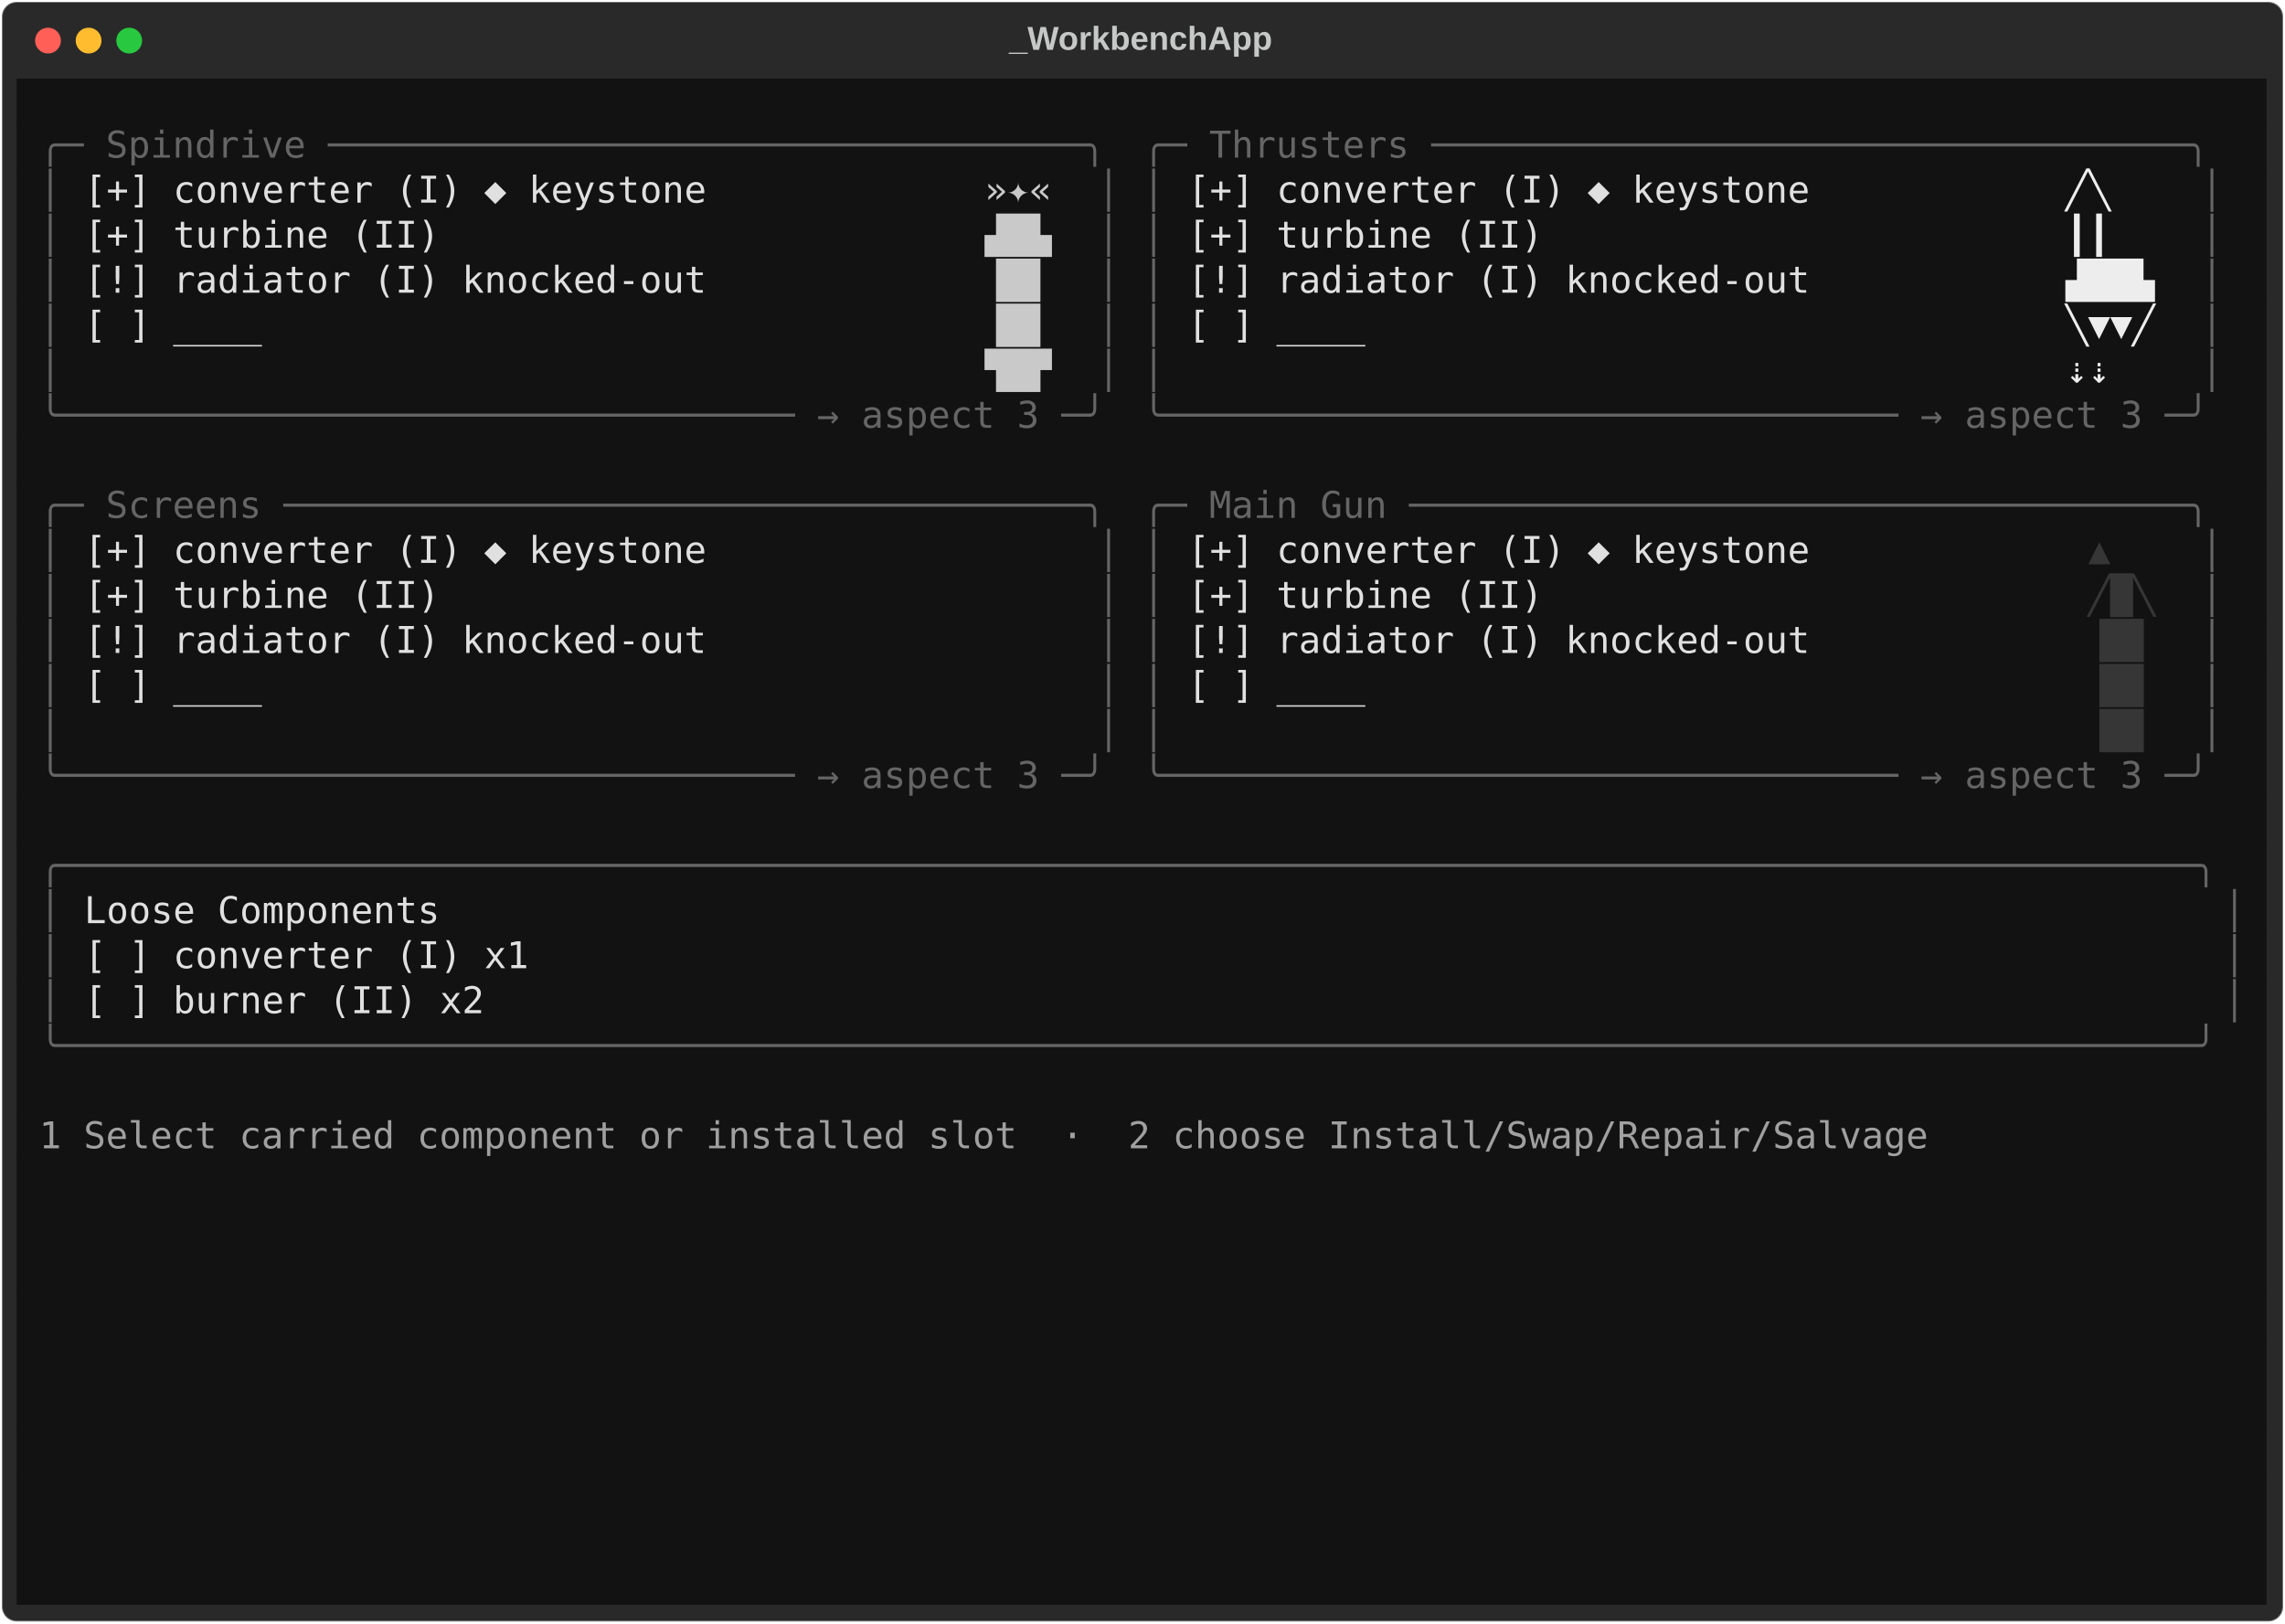
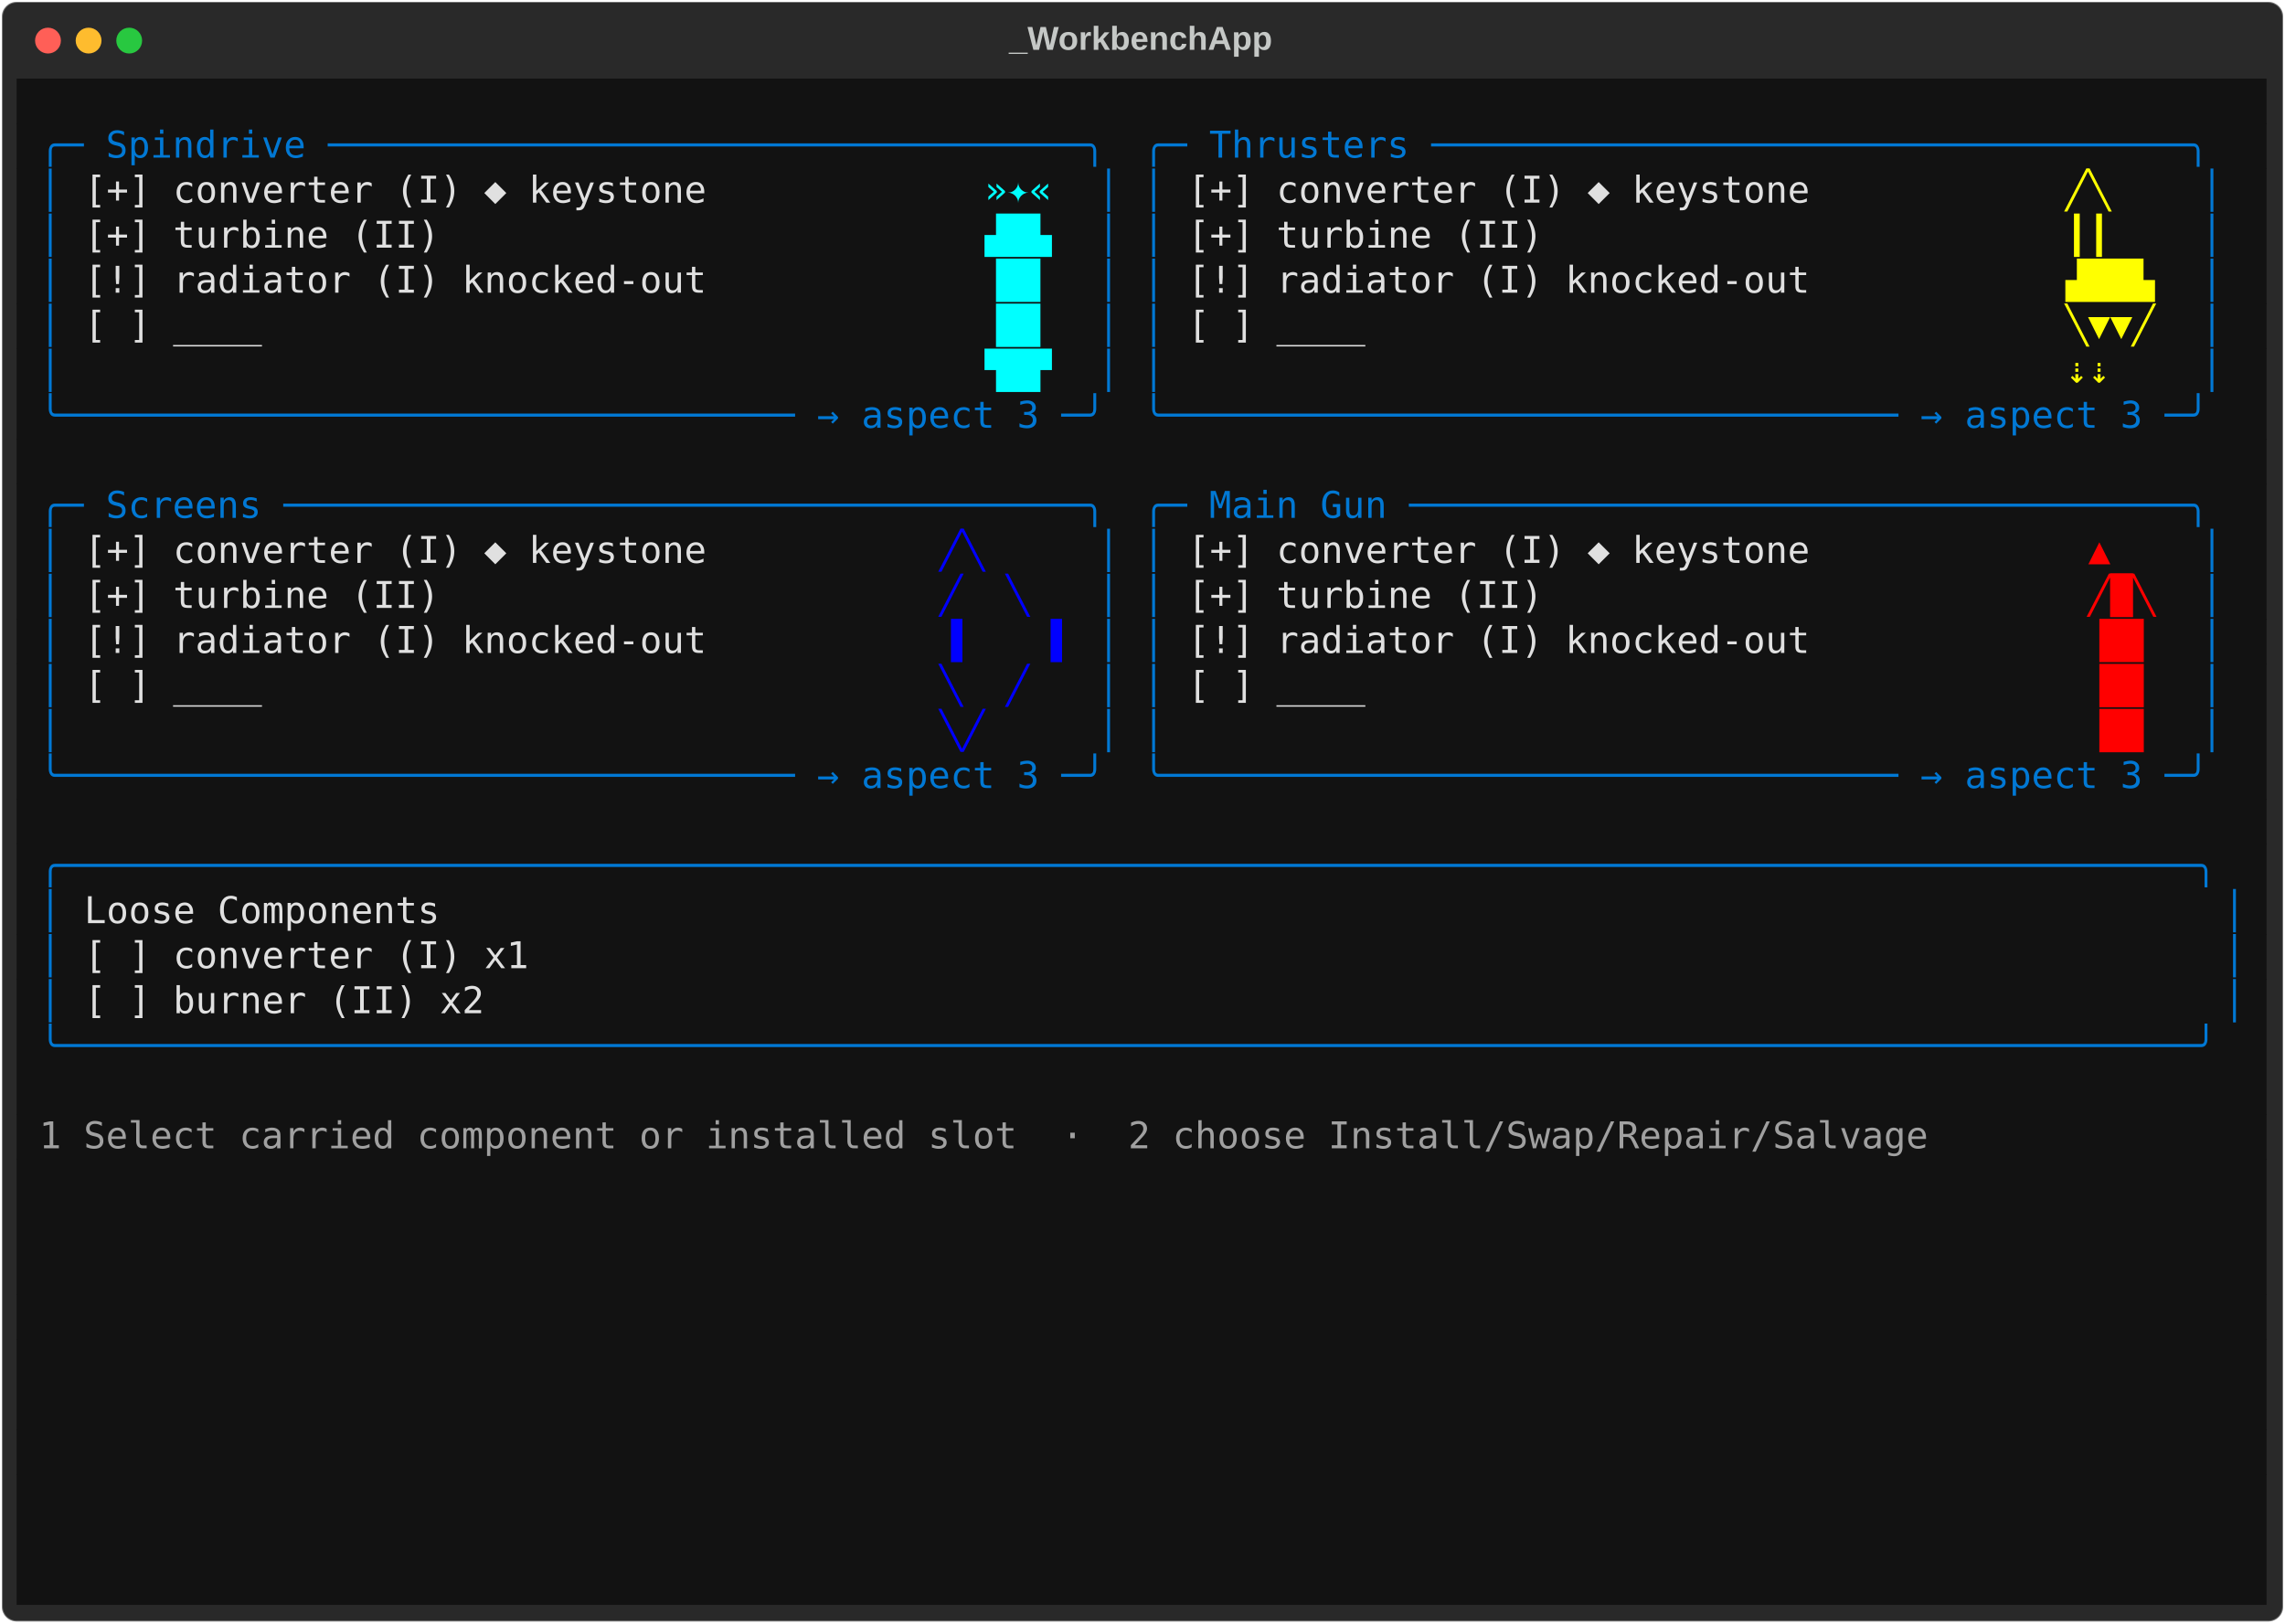
<svg xmlns="http://www.w3.org/2000/svg" class="rich-terminal" viewBox="0 0 1238 879.6">
  <style>

    @font-face {
        font-family: "Fira Code";
        src: local("FiraCode-Regular"),
                url("https://cdnjs.cloudflare.com/ajax/libs/firacode/6.2.0/woff2/FiraCode-Regular.woff2") format("woff2"),
                url("https://cdnjs.cloudflare.com/ajax/libs/firacode/6.2.0/woff/FiraCode-Regular.woff") format("woff");
        font-style: normal;
        font-weight: 400;
    }
    @font-face {
        font-family: "Fira Code";
        src: local("FiraCode-Bold"),
                url("https://cdnjs.cloudflare.com/ajax/libs/firacode/6.2.0/woff2/FiraCode-Bold.woff2") format("woff2"),
                url("https://cdnjs.cloudflare.com/ajax/libs/firacode/6.2.0/woff/FiraCode-Bold.woff") format("woff");
        font-style: bold;
        font-weight: 700;
    }

    .terminal-matrix {
        font-family: Fira Code, monospace;
        font-size: 20px;
        line-height: 24.4px;
        font-variant-east-asian: full-width;
    }

    .terminal-title {
        font-size: 18px;
        font-weight: bold;
        font-family: arial;
    }

    .terminal-r1 { fill: #c5c8c6 }
- .terminal-r2 { fill: #656565 }
+ .terminal-r2 { fill: #0178d4 }
.terminal-r3 { fill: #e0e0e0 }
- .terminal-r4 { fill: #c9c9c9 }
- .terminal-r5 { fill: #ededed }
- .terminal-r6 { fill: #121212 }
- .terminal-r7 { fill: #363636 }
+ .terminal-r4 { fill: #00ffff }
+ .terminal-r5 { fill: #ffff00 }
+ .terminal-r6 { fill: #0000ff }
+ .terminal-r7 { fill: #ff0000 }
.terminal-r8 { fill: #a0a0a0 }
    </style>
  <defs>
    <clipPath id="terminal-clip-terminal">
      <rect x="0" y="0" width="1219.0" height="828.6" />
    </clipPath>
    <clipPath id="terminal-line-0">
      <rect x="0" y="1.5" width="1220" height="24.65" />
    </clipPath>
    <clipPath id="terminal-line-1">
      <rect x="0" y="25.9" width="1220" height="24.65" />
    </clipPath>
    <clipPath id="terminal-line-2">
      <rect x="0" y="50.3" width="1220" height="24.65" />
    </clipPath>
    <clipPath id="terminal-line-3">
      <rect x="0" y="74.7" width="1220" height="24.65" />
    </clipPath>
    <clipPath id="terminal-line-4">
      <rect x="0" y="99.1" width="1220" height="24.65" />
    </clipPath>
    <clipPath id="terminal-line-5">
      <rect x="0" y="123.5" width="1220" height="24.65" />
    </clipPath>
    <clipPath id="terminal-line-6">
      <rect x="0" y="147.9" width="1220" height="24.65" />
    </clipPath>
    <clipPath id="terminal-line-7">
      <rect x="0" y="172.3" width="1220" height="24.65" />
    </clipPath>
    <clipPath id="terminal-line-8">
      <rect x="0" y="196.7" width="1220" height="24.65" />
    </clipPath>
    <clipPath id="terminal-line-9">
      <rect x="0" y="221.1" width="1220" height="24.65" />
    </clipPath>
    <clipPath id="terminal-line-10">
      <rect x="0" y="245.5" width="1220" height="24.65" />
    </clipPath>
    <clipPath id="terminal-line-11">
      <rect x="0" y="269.9" width="1220" height="24.65" />
    </clipPath>
    <clipPath id="terminal-line-12">
      <rect x="0" y="294.3" width="1220" height="24.65" />
    </clipPath>
    <clipPath id="terminal-line-13">
      <rect x="0" y="318.7" width="1220" height="24.65" />
    </clipPath>
    <clipPath id="terminal-line-14">
      <rect x="0" y="343.1" width="1220" height="24.65" />
    </clipPath>
    <clipPath id="terminal-line-15">
      <rect x="0" y="367.5" width="1220" height="24.65" />
    </clipPath>
    <clipPath id="terminal-line-16">
      <rect x="0" y="391.9" width="1220" height="24.65" />
    </clipPath>
    <clipPath id="terminal-line-17">
      <rect x="0" y="416.3" width="1220" height="24.65" />
    </clipPath>
    <clipPath id="terminal-line-18">
      <rect x="0" y="440.7" width="1220" height="24.65" />
    </clipPath>
    <clipPath id="terminal-line-19">
      <rect x="0" y="465.1" width="1220" height="24.65" />
    </clipPath>
    <clipPath id="terminal-line-20">
      <rect x="0" y="489.5" width="1220" height="24.65" />
    </clipPath>
    <clipPath id="terminal-line-21">
      <rect x="0" y="513.9" width="1220" height="24.65" />
    </clipPath>
    <clipPath id="terminal-line-22">
      <rect x="0" y="538.3" width="1220" height="24.65" />
    </clipPath>
    <clipPath id="terminal-line-23">
      <rect x="0" y="562.7" width="1220" height="24.65" />
    </clipPath>
    <clipPath id="terminal-line-24">
      <rect x="0" y="587.1" width="1220" height="24.65" />
    </clipPath>
    <clipPath id="terminal-line-25">
      <rect x="0" y="611.5" width="1220" height="24.65" />
    </clipPath>
    <clipPath id="terminal-line-26">
      <rect x="0" y="635.9" width="1220" height="24.65" />
    </clipPath>
    <clipPath id="terminal-line-27">
      <rect x="0" y="660.3" width="1220" height="24.65" />
    </clipPath>
    <clipPath id="terminal-line-28">
      <rect x="0" y="684.7" width="1220" height="24.65" />
    </clipPath>
    <clipPath id="terminal-line-29">
      <rect x="0" y="709.1" width="1220" height="24.65" />
    </clipPath>
    <clipPath id="terminal-line-30">
      <rect x="0" y="733.5" width="1220" height="24.65" />
    </clipPath>
    <clipPath id="terminal-line-31">
      <rect x="0" y="757.9" width="1220" height="24.65" />
    </clipPath>
    <clipPath id="terminal-line-32">
      <rect x="0" y="782.3" width="1220" height="24.65" />
    </clipPath>
  </defs>
  <rect fill="#292929" stroke="rgba(255,255,255,0.35)" stroke-width="1" x="1" y="1" width="1236" height="877.6" rx="8" />
  <text class="terminal-title" fill="#c5c8c6" text-anchor="middle" x="618" y="27">_WorkbenchApp</text>
  <g transform="translate(26,22)">
    <circle cx="0" cy="0" r="7" fill="#ff5f57" />
    <circle cx="22" cy="0" r="7" fill="#febc2e" />
    <circle cx="44" cy="0" r="7" fill="#28c840" />
  </g>
  <g transform="translate(9, 41)" clip-path="url(#terminal-clip-terminal)">
    <rect fill="#121212" x="0" y="1.5" width="1220" height="24.65" shape-rendering="crispEdges" />
    <rect fill="#121212" x="0" y="25.9" width="12.2" height="24.65" shape-rendering="crispEdges" />
    <rect fill="#121212" x="12.2" y="25.9" width="585.6" height="24.65" shape-rendering="crispEdges" />
    <rect fill="#121212" x="597.8" y="25.9" width="12.2" height="24.65" shape-rendering="crispEdges" />
    <rect fill="#121212" x="610" y="25.9" width="585.6" height="24.65" shape-rendering="crispEdges" />
    <rect fill="#121212" x="1195.6" y="25.9" width="24.4" height="24.65" shape-rendering="crispEdges" />
    <rect fill="#121212" x="0" y="50.3" width="12.2" height="24.65" shape-rendering="crispEdges" />
    <rect fill="#121212" x="12.2" y="50.3" width="12.2" height="24.65" shape-rendering="crispEdges" />
    <rect fill="#121212" x="24.4" y="50.3" width="12.2" height="24.65" shape-rendering="crispEdges" />
    <rect fill="#121212" x="36.6" y="50.3" width="341.6" height="24.65" shape-rendering="crispEdges" />
    <rect fill="#121212" x="378.2" y="50.3" width="146.4" height="24.65" shape-rendering="crispEdges" />
    <rect fill="#121212" x="524.6" y="50.3" width="48.8" height="24.65" shape-rendering="crispEdges" />
    <rect fill="#121212" x="573.4" y="50.3" width="12.2" height="24.65" shape-rendering="crispEdges" />
    <rect fill="#121212" x="585.6" y="50.3" width="12.2" height="24.65" shape-rendering="crispEdges" />
    <rect fill="#121212" x="597.8" y="50.3" width="12.2" height="24.65" shape-rendering="crispEdges" />
    <rect fill="#121212" x="610" y="50.3" width="12.2" height="24.65" shape-rendering="crispEdges" />
    <rect fill="#121212" x="622.2" y="50.3" width="12.2" height="24.65" shape-rendering="crispEdges" />
    <rect fill="#121212" x="634.4" y="50.3" width="341.6" height="24.65" shape-rendering="crispEdges" />
    <rect fill="#121212" x="976" y="50.3" width="134.2" height="24.65" shape-rendering="crispEdges" />
    <rect fill="#121212" x="1110.2" y="50.3" width="48.8" height="24.65" shape-rendering="crispEdges" />
    <rect fill="#121212" x="1159" y="50.3" width="24.4" height="24.65" shape-rendering="crispEdges" />
    <rect fill="#121212" x="1183.4" y="50.3" width="12.2" height="24.65" shape-rendering="crispEdges" />
    <rect fill="#121212" x="1195.6" y="50.3" width="24.4" height="24.65" shape-rendering="crispEdges" />
    <rect fill="#121212" x="0" y="74.7" width="12.2" height="24.65" shape-rendering="crispEdges" />
    <rect fill="#121212" x="12.2" y="74.7" width="12.2" height="24.65" shape-rendering="crispEdges" />
    <rect fill="#121212" x="24.4" y="74.7" width="12.2" height="24.65" shape-rendering="crispEdges" />
    <rect fill="#121212" x="36.6" y="74.7" width="195.2" height="24.65" shape-rendering="crispEdges" />
    <rect fill="#121212" x="231.8" y="74.7" width="292.8" height="24.65" shape-rendering="crispEdges" />
    <rect fill="#121212" x="524.6" y="74.7" width="48.8" height="24.65" shape-rendering="crispEdges" />
    <rect fill="#121212" x="573.4" y="74.7" width="12.2" height="24.65" shape-rendering="crispEdges" />
    <rect fill="#121212" x="585.6" y="74.7" width="12.2" height="24.65" shape-rendering="crispEdges" />
    <rect fill="#121212" x="597.8" y="74.7" width="12.2" height="24.65" shape-rendering="crispEdges" />
    <rect fill="#121212" x="610" y="74.7" width="12.2" height="24.65" shape-rendering="crispEdges" />
    <rect fill="#121212" x="622.2" y="74.7" width="12.2" height="24.65" shape-rendering="crispEdges" />
    <rect fill="#121212" x="634.4" y="74.7" width="195.2" height="24.65" shape-rendering="crispEdges" />
    <rect fill="#121212" x="829.6" y="74.7" width="280.6" height="24.65" shape-rendering="crispEdges" />
    <rect fill="#121212" x="1110.2" y="74.7" width="48.8" height="24.65" shape-rendering="crispEdges" />
    <rect fill="#121212" x="1159" y="74.7" width="24.4" height="24.65" shape-rendering="crispEdges" />
    <rect fill="#121212" x="1183.4" y="74.7" width="12.2" height="24.65" shape-rendering="crispEdges" />
    <rect fill="#121212" x="1195.6" y="74.7" width="24.4" height="24.65" shape-rendering="crispEdges" />
    <rect fill="#121212" x="0" y="99.1" width="12.2" height="24.65" shape-rendering="crispEdges" />
    <rect fill="#121212" x="12.2" y="99.1" width="12.2" height="24.65" shape-rendering="crispEdges" />
    <rect fill="#121212" x="24.4" y="99.1" width="12.2" height="24.65" shape-rendering="crispEdges" />
    <rect fill="#121212" x="36.6" y="99.1" width="341.6" height="24.65" shape-rendering="crispEdges" />
    <rect fill="#121212" x="378.2" y="99.1" width="146.4" height="24.65" shape-rendering="crispEdges" />
    <rect fill="#121212" x="524.6" y="99.1" width="48.8" height="24.65" shape-rendering="crispEdges" />
    <rect fill="#121212" x="573.4" y="99.1" width="12.2" height="24.65" shape-rendering="crispEdges" />
    <rect fill="#121212" x="585.6" y="99.1" width="12.2" height="24.65" shape-rendering="crispEdges" />
    <rect fill="#121212" x="597.8" y="99.1" width="12.2" height="24.65" shape-rendering="crispEdges" />
    <rect fill="#121212" x="610" y="99.1" width="12.2" height="24.65" shape-rendering="crispEdges" />
    <rect fill="#121212" x="622.2" y="99.1" width="12.2" height="24.65" shape-rendering="crispEdges" />
    <rect fill="#121212" x="634.4" y="99.1" width="341.6" height="24.65" shape-rendering="crispEdges" />
    <rect fill="#121212" x="976" y="99.1" width="134.2" height="24.65" shape-rendering="crispEdges" />
    <rect fill="#121212" x="1110.2" y="99.1" width="61" height="24.65" shape-rendering="crispEdges" />
    <rect fill="#121212" x="1171.2" y="99.1" width="12.2" height="24.65" shape-rendering="crispEdges" />
    <rect fill="#121212" x="1183.4" y="99.1" width="12.2" height="24.65" shape-rendering="crispEdges" />
    <rect fill="#121212" x="1195.6" y="99.1" width="24.4" height="24.65" shape-rendering="crispEdges" />
    <rect fill="#121212" x="0" y="123.5" width="12.2" height="24.65" shape-rendering="crispEdges" />
    <rect fill="#121212" x="12.2" y="123.5" width="12.2" height="24.65" shape-rendering="crispEdges" />
    <rect fill="#121212" x="24.4" y="123.5" width="12.2" height="24.65" shape-rendering="crispEdges" />
    <rect fill="#121212" x="36.6" y="123.5" width="97.6" height="24.65" shape-rendering="crispEdges" />
    <rect fill="#121212" x="134.2" y="123.5" width="390.4" height="24.65" shape-rendering="crispEdges" />
    <rect fill="#121212" x="524.6" y="123.5" width="48.8" height="24.65" shape-rendering="crispEdges" />
    <rect fill="#121212" x="573.4" y="123.5" width="12.2" height="24.65" shape-rendering="crispEdges" />
    <rect fill="#121212" x="585.6" y="123.5" width="12.2" height="24.65" shape-rendering="crispEdges" />
    <rect fill="#121212" x="597.8" y="123.5" width="12.2" height="24.65" shape-rendering="crispEdges" />
    <rect fill="#121212" x="610" y="123.5" width="12.2" height="24.65" shape-rendering="crispEdges" />
    <rect fill="#121212" x="622.2" y="123.5" width="12.2" height="24.65" shape-rendering="crispEdges" />
    <rect fill="#121212" x="634.4" y="123.5" width="97.6" height="24.65" shape-rendering="crispEdges" />
    <rect fill="#121212" x="732" y="123.5" width="378.2" height="24.65" shape-rendering="crispEdges" />
    <rect fill="#121212" x="1110.2" y="123.5" width="61" height="24.65" shape-rendering="crispEdges" />
    <rect fill="#121212" x="1171.2" y="123.5" width="12.2" height="24.65" shape-rendering="crispEdges" />
    <rect fill="#121212" x="1183.4" y="123.5" width="12.2" height="24.65" shape-rendering="crispEdges" />
    <rect fill="#121212" x="1195.6" y="123.5" width="24.4" height="24.65" shape-rendering="crispEdges" />
    <rect fill="#121212" x="0" y="147.9" width="12.2" height="24.65" shape-rendering="crispEdges" />
    <rect fill="#121212" x="12.2" y="147.9" width="12.2" height="24.65" shape-rendering="crispEdges" />
    <rect fill="#121212" x="24.4" y="147.9" width="500.2" height="24.65" shape-rendering="crispEdges" />
    <rect fill="#121212" x="524.6" y="147.9" width="48.8" height="24.65" shape-rendering="crispEdges" />
    <rect fill="#121212" x="573.4" y="147.9" width="12.2" height="24.65" shape-rendering="crispEdges" />
    <rect fill="#121212" x="585.6" y="147.9" width="12.2" height="24.65" shape-rendering="crispEdges" />
    <rect fill="#121212" x="597.8" y="147.9" width="12.2" height="24.65" shape-rendering="crispEdges" />
    <rect fill="#121212" x="610" y="147.9" width="12.2" height="24.65" shape-rendering="crispEdges" />
    <rect fill="#121212" x="622.2" y="147.9" width="488" height="24.65" shape-rendering="crispEdges" />
    <rect fill="#121212" x="1110.2" y="147.9" width="48.8" height="24.65" shape-rendering="crispEdges" />
    <rect fill="#121212" x="1159" y="147.9" width="24.4" height="24.65" shape-rendering="crispEdges" />
    <rect fill="#121212" x="1183.4" y="147.9" width="12.2" height="24.65" shape-rendering="crispEdges" />
    <rect fill="#121212" x="1195.6" y="147.9" width="24.4" height="24.65" shape-rendering="crispEdges" />
    <rect fill="#121212" x="0" y="172.3" width="12.2" height="24.65" shape-rendering="crispEdges" />
    <rect fill="#121212" x="12.2" y="172.3" width="585.6" height="24.65" shape-rendering="crispEdges" />
    <rect fill="#121212" x="597.8" y="172.3" width="12.2" height="24.65" shape-rendering="crispEdges" />
    <rect fill="#121212" x="610" y="172.3" width="585.6" height="24.65" shape-rendering="crispEdges" />
    <rect fill="#121212" x="1195.6" y="172.3" width="24.4" height="24.65" shape-rendering="crispEdges" />
    <rect fill="#121212" x="0" y="196.7" width="1220" height="24.65" shape-rendering="crispEdges" />
    <rect fill="#121212" x="0" y="221.1" width="12.2" height="24.65" shape-rendering="crispEdges" />
    <rect fill="#121212" x="12.2" y="221.1" width="585.6" height="24.65" shape-rendering="crispEdges" />
    <rect fill="#121212" x="597.8" y="221.1" width="12.2" height="24.65" shape-rendering="crispEdges" />
    <rect fill="#121212" x="610" y="221.1" width="585.6" height="24.65" shape-rendering="crispEdges" />
    <rect fill="#121212" x="1195.6" y="221.1" width="24.4" height="24.65" shape-rendering="crispEdges" />
    <rect fill="#121212" x="0" y="245.5" width="12.2" height="24.65" shape-rendering="crispEdges" />
    <rect fill="#121212" x="12.2" y="245.5" width="12.2" height="24.65" shape-rendering="crispEdges" />
    <rect fill="#121212" x="24.4" y="245.5" width="12.2" height="24.65" shape-rendering="crispEdges" />
    <rect fill="#121212" x="36.6" y="245.5" width="341.6" height="24.65" shape-rendering="crispEdges" />
    <rect fill="#121212" x="378.2" y="245.5" width="122" height="24.65" shape-rendering="crispEdges" />
    <rect fill="#121212" x="500.2" y="245.5" width="48.8" height="24.65" shape-rendering="crispEdges" />
    <rect fill="#121212" x="549" y="245.5" width="36.6" height="24.65" shape-rendering="crispEdges" />
    <rect fill="#121212" x="585.6" y="245.5" width="12.2" height="24.65" shape-rendering="crispEdges" />
    <rect fill="#121212" x="597.8" y="245.5" width="12.2" height="24.65" shape-rendering="crispEdges" />
    <rect fill="#121212" x="610" y="245.5" width="12.2" height="24.65" shape-rendering="crispEdges" />
    <rect fill="#121212" x="622.2" y="245.5" width="12.2" height="24.65" shape-rendering="crispEdges" />
    <rect fill="#121212" x="634.4" y="245.5" width="341.6" height="24.65" shape-rendering="crispEdges" />
    <rect fill="#121212" x="976" y="245.5" width="146.4" height="24.65" shape-rendering="crispEdges" />
    <rect fill="#121212" x="1122.4" y="245.5" width="36.6" height="24.65" shape-rendering="crispEdges" />
    <rect fill="#121212" x="1159" y="245.5" width="24.4" height="24.65" shape-rendering="crispEdges" />
    <rect fill="#121212" x="1183.4" y="245.5" width="12.2" height="24.65" shape-rendering="crispEdges" />
    <rect fill="#121212" x="1195.6" y="245.5" width="24.4" height="24.65" shape-rendering="crispEdges" />
    <rect fill="#121212" x="0" y="269.9" width="12.2" height="24.65" shape-rendering="crispEdges" />
    <rect fill="#121212" x="12.2" y="269.9" width="12.2" height="24.65" shape-rendering="crispEdges" />
    <rect fill="#121212" x="24.4" y="269.9" width="12.2" height="24.65" shape-rendering="crispEdges" />
    <rect fill="#121212" x="36.6" y="269.9" width="195.2" height="24.65" shape-rendering="crispEdges" />
    <rect fill="#121212" x="231.8" y="269.9" width="268.4" height="24.65" shape-rendering="crispEdges" />
    <rect fill="#121212" x="500.2" y="269.9" width="61" height="24.65" shape-rendering="crispEdges" />
    <rect fill="#121212" x="561.2" y="269.9" width="24.4" height="24.65" shape-rendering="crispEdges" />
    <rect fill="#121212" x="585.6" y="269.9" width="12.2" height="24.65" shape-rendering="crispEdges" />
    <rect fill="#121212" x="597.8" y="269.9" width="12.2" height="24.65" shape-rendering="crispEdges" />
    <rect fill="#121212" x="610" y="269.9" width="12.2" height="24.65" shape-rendering="crispEdges" />
    <rect fill="#121212" x="622.2" y="269.9" width="12.2" height="24.65" shape-rendering="crispEdges" />
    <rect fill="#121212" x="634.4" y="269.9" width="195.2" height="24.65" shape-rendering="crispEdges" />
    <rect fill="#121212" x="829.6" y="269.9" width="292.8" height="24.65" shape-rendering="crispEdges" />
    <rect fill="#121212" x="1122.4" y="269.9" width="48.8" height="24.65" shape-rendering="crispEdges" />
    <rect fill="#121212" x="1171.2" y="269.9" width="12.2" height="24.65" shape-rendering="crispEdges" />
    <rect fill="#121212" x="1183.4" y="269.9" width="12.2" height="24.65" shape-rendering="crispEdges" />
    <rect fill="#121212" x="1195.6" y="269.9" width="24.4" height="24.65" shape-rendering="crispEdges" />
    <rect fill="#121212" x="0" y="294.3" width="12.2" height="24.65" shape-rendering="crispEdges" />
    <rect fill="#121212" x="12.2" y="294.3" width="12.2" height="24.65" shape-rendering="crispEdges" />
    <rect fill="#121212" x="24.4" y="294.3" width="12.2" height="24.65" shape-rendering="crispEdges" />
    <rect fill="#121212" x="36.6" y="294.3" width="341.6" height="24.65" shape-rendering="crispEdges" />
    <rect fill="#121212" x="378.2" y="294.3" width="122" height="24.65" shape-rendering="crispEdges" />
    <rect fill="#121212" x="500.2" y="294.3" width="73.2" height="24.65" shape-rendering="crispEdges" />
    <rect fill="#121212" x="573.4" y="294.3" width="12.2" height="24.65" shape-rendering="crispEdges" />
    <rect fill="#121212" x="585.6" y="294.3" width="12.2" height="24.65" shape-rendering="crispEdges" />
    <rect fill="#121212" x="597.8" y="294.3" width="12.2" height="24.65" shape-rendering="crispEdges" />
    <rect fill="#121212" x="610" y="294.3" width="12.2" height="24.65" shape-rendering="crispEdges" />
    <rect fill="#121212" x="622.2" y="294.3" width="12.2" height="24.65" shape-rendering="crispEdges" />
    <rect fill="#121212" x="634.4" y="294.3" width="341.6" height="24.65" shape-rendering="crispEdges" />
    <rect fill="#121212" x="976" y="294.3" width="146.4" height="24.65" shape-rendering="crispEdges" />
    <rect fill="#121212" x="1122.4" y="294.3" width="48.8" height="24.65" shape-rendering="crispEdges" />
    <rect fill="#121212" x="1171.2" y="294.3" width="12.2" height="24.65" shape-rendering="crispEdges" />
    <rect fill="#121212" x="1183.4" y="294.3" width="12.2" height="24.65" shape-rendering="crispEdges" />
    <rect fill="#121212" x="1195.6" y="294.3" width="24.4" height="24.65" shape-rendering="crispEdges" />
    <rect fill="#121212" x="0" y="318.7" width="12.2" height="24.65" shape-rendering="crispEdges" />
    <rect fill="#121212" x="12.2" y="318.7" width="12.2" height="24.65" shape-rendering="crispEdges" />
    <rect fill="#121212" x="24.4" y="318.7" width="12.2" height="24.65" shape-rendering="crispEdges" />
    <rect fill="#121212" x="36.6" y="318.7" width="97.6" height="24.65" shape-rendering="crispEdges" />
    <rect fill="#121212" x="134.2" y="318.7" width="366" height="24.65" shape-rendering="crispEdges" />
    <rect fill="#121212" x="500.2" y="318.7" width="61" height="24.65" shape-rendering="crispEdges" />
    <rect fill="#121212" x="561.2" y="318.7" width="24.4" height="24.65" shape-rendering="crispEdges" />
    <rect fill="#121212" x="585.6" y="318.7" width="12.2" height="24.65" shape-rendering="crispEdges" />
    <rect fill="#121212" x="597.8" y="318.7" width="12.2" height="24.65" shape-rendering="crispEdges" />
    <rect fill="#121212" x="610" y="318.7" width="12.2" height="24.65" shape-rendering="crispEdges" />
    <rect fill="#121212" x="622.2" y="318.7" width="12.2" height="24.65" shape-rendering="crispEdges" />
    <rect fill="#121212" x="634.4" y="318.7" width="97.6" height="24.65" shape-rendering="crispEdges" />
    <rect fill="#121212" x="732" y="318.7" width="390.4" height="24.65" shape-rendering="crispEdges" />
    <rect fill="#121212" x="1122.4" y="318.7" width="48.8" height="24.65" shape-rendering="crispEdges" />
    <rect fill="#121212" x="1171.2" y="318.7" width="12.2" height="24.65" shape-rendering="crispEdges" />
    <rect fill="#121212" x="1183.4" y="318.7" width="12.2" height="24.65" shape-rendering="crispEdges" />
    <rect fill="#121212" x="1195.6" y="318.7" width="24.4" height="24.65" shape-rendering="crispEdges" />
    <rect fill="#121212" x="0" y="343.1" width="12.2" height="24.65" shape-rendering="crispEdges" />
    <rect fill="#121212" x="12.2" y="343.1" width="12.2" height="24.65" shape-rendering="crispEdges" />
    <rect fill="#121212" x="24.4" y="343.1" width="475.8" height="24.65" shape-rendering="crispEdges" />
    <rect fill="#121212" x="500.2" y="343.1" width="48.8" height="24.65" shape-rendering="crispEdges" />
    <rect fill="#121212" x="549" y="343.1" width="36.6" height="24.65" shape-rendering="crispEdges" />
    <rect fill="#121212" x="585.6" y="343.1" width="12.2" height="24.65" shape-rendering="crispEdges" />
    <rect fill="#121212" x="597.8" y="343.1" width="12.2" height="24.65" shape-rendering="crispEdges" />
    <rect fill="#121212" x="610" y="343.1" width="12.2" height="24.65" shape-rendering="crispEdges" />
    <rect fill="#121212" x="622.2" y="343.1" width="500.2" height="24.65" shape-rendering="crispEdges" />
    <rect fill="#121212" x="1122.4" y="343.1" width="48.8" height="24.65" shape-rendering="crispEdges" />
    <rect fill="#121212" x="1171.2" y="343.1" width="12.2" height="24.65" shape-rendering="crispEdges" />
    <rect fill="#121212" x="1183.4" y="343.1" width="12.2" height="24.65" shape-rendering="crispEdges" />
    <rect fill="#121212" x="1195.6" y="343.1" width="24.4" height="24.65" shape-rendering="crispEdges" />
    <rect fill="#121212" x="0" y="367.5" width="12.2" height="24.65" shape-rendering="crispEdges" />
    <rect fill="#121212" x="12.2" y="367.5" width="585.6" height="24.65" shape-rendering="crispEdges" />
    <rect fill="#121212" x="597.8" y="367.5" width="12.2" height="24.65" shape-rendering="crispEdges" />
    <rect fill="#121212" x="610" y="367.5" width="585.6" height="24.65" shape-rendering="crispEdges" />
    <rect fill="#121212" x="1195.6" y="367.5" width="24.4" height="24.65" shape-rendering="crispEdges" />
    <rect fill="#121212" x="0" y="391.9" width="1220" height="24.65" shape-rendering="crispEdges" />
    <rect fill="#121212" x="0" y="416.3" width="12.2" height="24.65" shape-rendering="crispEdges" />
    <rect fill="#121212" x="12.2" y="416.3" width="1195.6" height="24.65" shape-rendering="crispEdges" />
    <rect fill="#121212" x="1207.8" y="416.3" width="12.2" height="24.65" shape-rendering="crispEdges" />
    <rect fill="#121212" x="0" y="440.7" width="12.2" height="24.65" shape-rendering="crispEdges" />
    <rect fill="#121212" x="12.2" y="440.7" width="12.2" height="24.65" shape-rendering="crispEdges" />
    <rect fill="#121212" x="24.4" y="440.7" width="12.2" height="24.65" shape-rendering="crispEdges" />
    <rect fill="#121212" x="36.6" y="440.7" width="195.2" height="24.65" shape-rendering="crispEdges" />
    <rect fill="#121212" x="231.8" y="440.7" width="963.8" height="24.65" shape-rendering="crispEdges" />
    <rect fill="#121212" x="1195.6" y="440.7" width="12.2" height="24.65" shape-rendering="crispEdges" />
    <rect fill="#121212" x="1207.8" y="440.7" width="12.2" height="24.65" shape-rendering="crispEdges" />
    <rect fill="#121212" x="0" y="465.1" width="12.2" height="24.65" shape-rendering="crispEdges" />
    <rect fill="#121212" x="12.2" y="465.1" width="12.2" height="24.65" shape-rendering="crispEdges" />
    <rect fill="#121212" x="24.4" y="465.1" width="12.2" height="24.65" shape-rendering="crispEdges" />
    <rect fill="#121212" x="36.6" y="465.1" width="244" height="24.65" shape-rendering="crispEdges" />
    <rect fill="#121212" x="280.6" y="465.1" width="915" height="24.65" shape-rendering="crispEdges" />
    <rect fill="#121212" x="1195.6" y="465.1" width="12.2" height="24.65" shape-rendering="crispEdges" />
    <rect fill="#121212" x="1207.8" y="465.1" width="12.2" height="24.65" shape-rendering="crispEdges" />
    <rect fill="#121212" x="0" y="489.5" width="12.2" height="24.65" shape-rendering="crispEdges" />
    <rect fill="#121212" x="12.2" y="489.5" width="12.2" height="24.65" shape-rendering="crispEdges" />
    <rect fill="#121212" x="24.4" y="489.5" width="12.2" height="24.65" shape-rendering="crispEdges" />
    <rect fill="#121212" x="36.6" y="489.5" width="219.6" height="24.65" shape-rendering="crispEdges" />
    <rect fill="#121212" x="256.2" y="489.5" width="939.4" height="24.65" shape-rendering="crispEdges" />
    <rect fill="#121212" x="1195.6" y="489.5" width="12.2" height="24.65" shape-rendering="crispEdges" />
    <rect fill="#121212" x="1207.8" y="489.5" width="12.2" height="24.65" shape-rendering="crispEdges" />
    <rect fill="#121212" x="0" y="513.9" width="12.2" height="24.65" shape-rendering="crispEdges" />
    <rect fill="#121212" x="12.2" y="513.9" width="1195.6" height="24.65" shape-rendering="crispEdges" />
    <rect fill="#121212" x="1207.8" y="513.9" width="12.2" height="24.65" shape-rendering="crispEdges" />
    <rect fill="#121212" x="0" y="538.3" width="1220" height="24.65" shape-rendering="crispEdges" />
    <rect fill="#121212" x="0" y="562.7" width="12.2" height="24.65" shape-rendering="crispEdges" />
    <rect fill="#121212" x="12.2" y="562.7" width="1037" height="24.65" shape-rendering="crispEdges" />
    <rect fill="#121212" x="1049.2" y="562.7" width="170.8" height="24.65" shape-rendering="crispEdges" />
    <rect fill="#121212" x="0" y="587.1" width="1220" height="24.65" shape-rendering="crispEdges" />
    <rect fill="#121212" x="0" y="611.5" width="1220" height="24.65" shape-rendering="crispEdges" />
    <rect fill="#121212" x="0" y="635.9" width="1220" height="24.65" shape-rendering="crispEdges" />
    <rect fill="#121212" x="0" y="660.3" width="1220" height="24.65" shape-rendering="crispEdges" />
    <rect fill="#121212" x="0" y="684.7" width="1220" height="24.65" shape-rendering="crispEdges" />
    <rect fill="#121212" x="0" y="709.1" width="1220" height="24.65" shape-rendering="crispEdges" />
    <rect fill="#121212" x="0" y="733.5" width="1220" height="24.65" shape-rendering="crispEdges" />
    <rect fill="#121212" x="0" y="757.9" width="1220" height="24.65" shape-rendering="crispEdges" />
    <rect fill="#121212" x="0" y="782.3" width="1220" height="24.65" shape-rendering="crispEdges" />
    <rect fill="#121212" x="0" y="806.7" width="1220" height="24.65" shape-rendering="crispEdges" />
    <g class="terminal-matrix">
      <text class="terminal-r1" x="1220" y="20" textLength="12.2" clip-path="url(#terminal-line-0)">
</text>
      <text class="terminal-r2" x="12.2" y="44.4" textLength="585.6" clip-path="url(#terminal-line-1)">╭─ Spindrive ──────────────────────────────────╮</text>
      <text class="terminal-r2" x="610" y="44.4" textLength="585.6" clip-path="url(#terminal-line-1)">╭─ Thrusters ──────────────────────────────────╮</text>
      <text class="terminal-r1" x="1220" y="44.4" textLength="12.2" clip-path="url(#terminal-line-1)">
</text>
      <text class="terminal-r2" x="12.2" y="68.8" textLength="12.2" clip-path="url(#terminal-line-2)">│</text>
      <text class="terminal-r3" x="36.6" y="68.8" textLength="341.6" clip-path="url(#terminal-line-2)">[+] converter (I) ◆ keystone</text>
      <text class="terminal-r4" x="524.6" y="68.8" textLength="48.8" clip-path="url(#terminal-line-2)"> »✦«</text>
      <text class="terminal-r2" x="585.6" y="68.8" textLength="12.2" clip-path="url(#terminal-line-2)">│</text>
      <text class="terminal-r2" x="610" y="68.8" textLength="12.2" clip-path="url(#terminal-line-2)">│</text>
      <text class="terminal-r3" x="634.4" y="68.8" textLength="341.6" clip-path="url(#terminal-line-2)">[+] converter (I) ◆ keystone</text>
      <text class="terminal-r5" x="1110.2" y="68.8" textLength="48.8" clip-path="url(#terminal-line-2)">  ╱╲</text>
      <text class="terminal-r2" x="1183.4" y="68.8" textLength="12.2" clip-path="url(#terminal-line-2)">│</text>
      <text class="terminal-r1" x="1220" y="68.8" textLength="12.2" clip-path="url(#terminal-line-2)">
</text>
      <text class="terminal-r2" x="12.2" y="93.2" textLength="12.2" clip-path="url(#terminal-line-3)">│</text>
      <text class="terminal-r3" x="36.6" y="93.2" textLength="195.2" clip-path="url(#terminal-line-3)">[+] turbine (II)</text>
      <text class="terminal-r4" x="524.6" y="93.2" textLength="48.8" clip-path="url(#terminal-line-3)"> ▟█▙</text>
      <text class="terminal-r2" x="585.6" y="93.2" textLength="12.2" clip-path="url(#terminal-line-3)">│</text>
      <text class="terminal-r2" x="610" y="93.2" textLength="12.2" clip-path="url(#terminal-line-3)">│</text>
      <text class="terminal-r3" x="634.4" y="93.2" textLength="195.2" clip-path="url(#terminal-line-3)">[+] turbine (II)</text>
      <text class="terminal-r5" x="1110.2" y="93.2" textLength="48.8" clip-path="url(#terminal-line-3)">  ┃┃</text>
      <text class="terminal-r2" x="1183.4" y="93.2" textLength="12.2" clip-path="url(#terminal-line-3)">│</text>
      <text class="terminal-r1" x="1220" y="93.2" textLength="12.2" clip-path="url(#terminal-line-3)">
</text>
      <text class="terminal-r2" x="12.2" y="117.6" textLength="12.2" clip-path="url(#terminal-line-4)">│</text>
      <text class="terminal-r3" x="36.6" y="117.6" textLength="341.6" clip-path="url(#terminal-line-4)">[!] radiator (I) knocked-out</text>
      <text class="terminal-r4" x="524.6" y="117.6" textLength="48.8" clip-path="url(#terminal-line-4)"> ▐█▌</text>
      <text class="terminal-r2" x="585.6" y="117.6" textLength="12.2" clip-path="url(#terminal-line-4)">│</text>
      <text class="terminal-r2" x="610" y="117.6" textLength="12.2" clip-path="url(#terminal-line-4)">│</text>
      <text class="terminal-r3" x="634.4" y="117.6" textLength="341.6" clip-path="url(#terminal-line-4)">[!] radiator (I) knocked-out</text>
      <text class="terminal-r5" x="1110.2" y="117.6" textLength="61" clip-path="url(#terminal-line-4)"> ▟██▙</text>
      <text class="terminal-r2" x="1183.4" y="117.6" textLength="12.2" clip-path="url(#terminal-line-4)">│</text>
      <text class="terminal-r1" x="1220" y="117.6" textLength="12.2" clip-path="url(#terminal-line-4)">
</text>
      <text class="terminal-r2" x="12.2" y="142" textLength="12.2" clip-path="url(#terminal-line-5)">│</text>
      <text class="terminal-r3" x="36.6" y="142" textLength="97.6" clip-path="url(#terminal-line-5)">[ ] ____</text>
      <text class="terminal-r4" x="524.6" y="142" textLength="48.8" clip-path="url(#terminal-line-5)"> ▐█▌</text>
      <text class="terminal-r2" x="585.6" y="142" textLength="12.2" clip-path="url(#terminal-line-5)">│</text>
      <text class="terminal-r2" x="610" y="142" textLength="12.2" clip-path="url(#terminal-line-5)">│</text>
      <text class="terminal-r3" x="634.4" y="142" textLength="97.6" clip-path="url(#terminal-line-5)">[ ] ____</text>
      <text class="terminal-r5" x="1110.2" y="142" textLength="61" clip-path="url(#terminal-line-5)"> ╲▼▼╱</text>
      <text class="terminal-r2" x="1183.4" y="142" textLength="12.2" clip-path="url(#terminal-line-5)">│</text>
      <text class="terminal-r1" x="1220" y="142" textLength="12.2" clip-path="url(#terminal-line-5)">
</text>
      <text class="terminal-r2" x="12.2" y="166.4" textLength="12.2" clip-path="url(#terminal-line-6)">│</text>
      <text class="terminal-r4" x="524.6" y="166.4" textLength="48.8" clip-path="url(#terminal-line-6)"> ▜█▛</text>
      <text class="terminal-r2" x="585.6" y="166.4" textLength="12.2" clip-path="url(#terminal-line-6)">│</text>
      <text class="terminal-r2" x="610" y="166.4" textLength="12.2" clip-path="url(#terminal-line-6)">│</text>
      <text class="terminal-r5" x="1110.2" y="166.4" textLength="48.8" clip-path="url(#terminal-line-6)">  ⇣⇣</text>
      <text class="terminal-r2" x="1183.4" y="166.4" textLength="12.2" clip-path="url(#terminal-line-6)">│</text>
      <text class="terminal-r1" x="1220" y="166.4" textLength="12.2" clip-path="url(#terminal-line-6)">
</text>
      <text class="terminal-r2" x="12.2" y="190.8" textLength="585.6" clip-path="url(#terminal-line-7)">╰───────────────────────────────── → aspect 3 ─╯</text>
      <text class="terminal-r2" x="610" y="190.8" textLength="585.6" clip-path="url(#terminal-line-7)">╰───────────────────────────────── → aspect 3 ─╯</text>
      <text class="terminal-r1" x="1220" y="190.8" textLength="12.2" clip-path="url(#terminal-line-7)">
</text>
      <text class="terminal-r1" x="1220" y="215.2" textLength="12.2" clip-path="url(#terminal-line-8)">
</text>
      <text class="terminal-r2" x="12.2" y="239.6" textLength="585.6" clip-path="url(#terminal-line-9)">╭─ Screens ────────────────────────────────────╮</text>
      <text class="terminal-r2" x="610" y="239.6" textLength="585.6" clip-path="url(#terminal-line-9)">╭─ Main Gun ───────────────────────────────────╮</text>
      <text class="terminal-r1" x="1220" y="239.6" textLength="12.2" clip-path="url(#terminal-line-9)">
</text>
      <text class="terminal-r2" x="12.2" y="264" textLength="12.2" clip-path="url(#terminal-line-10)">│</text>
      <text class="terminal-r3" x="36.6" y="264" textLength="341.6" clip-path="url(#terminal-line-10)">[+] converter (I) ◆ keystone</text>
      <text class="terminal-r6" x="500.2" y="264" textLength="48.8" clip-path="url(#terminal-line-10)">  ╱╲</text>
      <text class="terminal-r2" x="585.6" y="264" textLength="12.2" clip-path="url(#terminal-line-10)">│</text>
      <text class="terminal-r2" x="610" y="264" textLength="12.2" clip-path="url(#terminal-line-10)">│</text>
      <text class="terminal-r3" x="634.4" y="264" textLength="341.6" clip-path="url(#terminal-line-10)">[+] converter (I) ◆ keystone</text>
      <text class="terminal-r7" x="1122.4" y="264" textLength="36.6" clip-path="url(#terminal-line-10)">  ▲</text>
      <text class="terminal-r2" x="1183.4" y="264" textLength="12.2" clip-path="url(#terminal-line-10)">│</text>
      <text class="terminal-r1" x="1220" y="264" textLength="12.2" clip-path="url(#terminal-line-10)">
</text>
      <text class="terminal-r2" x="12.2" y="288.4" textLength="12.2" clip-path="url(#terminal-line-11)">│</text>
      <text class="terminal-r3" x="36.6" y="288.4" textLength="195.2" clip-path="url(#terminal-line-11)">[+] turbine (II)</text>
      <text class="terminal-r6" x="500.2" y="288.4" textLength="61" clip-path="url(#terminal-line-11)"> ╱  ╲</text>
      <text class="terminal-r2" x="585.6" y="288.4" textLength="12.2" clip-path="url(#terminal-line-11)">│</text>
      <text class="terminal-r2" x="610" y="288.4" textLength="12.2" clip-path="url(#terminal-line-11)">│</text>
      <text class="terminal-r3" x="634.4" y="288.4" textLength="195.2" clip-path="url(#terminal-line-11)">[+] turbine (II)</text>
      <text class="terminal-r7" x="1122.4" y="288.4" textLength="48.8" clip-path="url(#terminal-line-11)"> ╱█╲</text>
      <text class="terminal-r2" x="1183.4" y="288.4" textLength="12.2" clip-path="url(#terminal-line-11)">│</text>
      <text class="terminal-r1" x="1220" y="288.4" textLength="12.2" clip-path="url(#terminal-line-11)">
</text>
      <text class="terminal-r2" x="12.2" y="312.8" textLength="12.2" clip-path="url(#terminal-line-12)">│</text>
      <text class="terminal-r3" x="36.6" y="312.8" textLength="341.6" clip-path="url(#terminal-line-12)">[!] radiator (I) knocked-out</text>
      <text class="terminal-r6" x="500.2" y="312.8" textLength="73.2" clip-path="url(#terminal-line-12)">▐    ▌</text>
      <text class="terminal-r2" x="585.6" y="312.8" textLength="12.2" clip-path="url(#terminal-line-12)">│</text>
      <text class="terminal-r2" x="610" y="312.8" textLength="12.2" clip-path="url(#terminal-line-12)">│</text>
      <text class="terminal-r3" x="634.4" y="312.8" textLength="341.6" clip-path="url(#terminal-line-12)">[!] radiator (I) knocked-out</text>
      <text class="terminal-r7" x="1122.4" y="312.8" textLength="48.8" clip-path="url(#terminal-line-12)"> ▐█▌</text>
      <text class="terminal-r2" x="1183.4" y="312.8" textLength="12.2" clip-path="url(#terminal-line-12)">│</text>
      <text class="terminal-r1" x="1220" y="312.8" textLength="12.2" clip-path="url(#terminal-line-12)">
</text>
      <text class="terminal-r2" x="12.2" y="337.2" textLength="12.2" clip-path="url(#terminal-line-13)">│</text>
      <text class="terminal-r3" x="36.6" y="337.2" textLength="97.6" clip-path="url(#terminal-line-13)">[ ] ____</text>
      <text class="terminal-r6" x="500.2" y="337.2" textLength="61" clip-path="url(#terminal-line-13)"> ╲  ╱</text>
      <text class="terminal-r2" x="585.6" y="337.2" textLength="12.2" clip-path="url(#terminal-line-13)">│</text>
      <text class="terminal-r2" x="610" y="337.2" textLength="12.2" clip-path="url(#terminal-line-13)">│</text>
      <text class="terminal-r3" x="634.4" y="337.2" textLength="97.6" clip-path="url(#terminal-line-13)">[ ] ____</text>
      <text class="terminal-r7" x="1122.4" y="337.2" textLength="48.8" clip-path="url(#terminal-line-13)"> ▐█▌</text>
      <text class="terminal-r2" x="1183.4" y="337.2" textLength="12.2" clip-path="url(#terminal-line-13)">│</text>
      <text class="terminal-r1" x="1220" y="337.2" textLength="12.2" clip-path="url(#terminal-line-13)">
</text>
      <text class="terminal-r2" x="12.2" y="361.6" textLength="12.2" clip-path="url(#terminal-line-14)">│</text>
      <text class="terminal-r6" x="500.2" y="361.6" textLength="48.8" clip-path="url(#terminal-line-14)">  ╲╱</text>
      <text class="terminal-r2" x="585.6" y="361.6" textLength="12.2" clip-path="url(#terminal-line-14)">│</text>
      <text class="terminal-r2" x="610" y="361.6" textLength="12.2" clip-path="url(#terminal-line-14)">│</text>
      <text class="terminal-r7" x="1122.4" y="361.6" textLength="48.8" clip-path="url(#terminal-line-14)"> ▐█▌</text>
      <text class="terminal-r2" x="1183.4" y="361.6" textLength="12.2" clip-path="url(#terminal-line-14)">│</text>
      <text class="terminal-r1" x="1220" y="361.6" textLength="12.2" clip-path="url(#terminal-line-14)">
</text>
      <text class="terminal-r2" x="12.2" y="386" textLength="585.6" clip-path="url(#terminal-line-15)">╰───────────────────────────────── → aspect 3 ─╯</text>
      <text class="terminal-r2" x="610" y="386" textLength="585.6" clip-path="url(#terminal-line-15)">╰───────────────────────────────── → aspect 3 ─╯</text>
      <text class="terminal-r1" x="1220" y="386" textLength="12.2" clip-path="url(#terminal-line-15)">
</text>
      <text class="terminal-r1" x="1220" y="410.4" textLength="12.2" clip-path="url(#terminal-line-16)">
</text>
      <text class="terminal-r2" x="12.2" y="434.8" textLength="1195.6" clip-path="url(#terminal-line-17)">╭────────────────────────────────────────────────────────────────────────────────────────────────╮</text>
      <text class="terminal-r1" x="1220" y="434.8" textLength="12.2" clip-path="url(#terminal-line-17)">
</text>
      <text class="terminal-r2" x="12.2" y="459.2" textLength="12.2" clip-path="url(#terminal-line-18)">│</text>
      <text class="terminal-r3" x="36.6" y="459.2" textLength="195.2" clip-path="url(#terminal-line-18)">Loose Components</text>
      <text class="terminal-r2" x="1195.6" y="459.2" textLength="12.2" clip-path="url(#terminal-line-18)">│</text>
      <text class="terminal-r1" x="1220" y="459.2" textLength="12.2" clip-path="url(#terminal-line-18)">
</text>
      <text class="terminal-r2" x="12.2" y="483.6" textLength="12.2" clip-path="url(#terminal-line-19)">│</text>
      <text class="terminal-r3" x="36.6" y="483.6" textLength="244" clip-path="url(#terminal-line-19)">[ ] converter (I) x1</text>
      <text class="terminal-r2" x="1195.6" y="483.6" textLength="12.2" clip-path="url(#terminal-line-19)">│</text>
      <text class="terminal-r1" x="1220" y="483.6" textLength="12.2" clip-path="url(#terminal-line-19)">
</text>
      <text class="terminal-r2" x="12.2" y="508" textLength="12.2" clip-path="url(#terminal-line-20)">│</text>
      <text class="terminal-r3" x="36.6" y="508" textLength="219.6" clip-path="url(#terminal-line-20)">[ ] burner (II) x2</text>
      <text class="terminal-r2" x="1195.6" y="508" textLength="12.2" clip-path="url(#terminal-line-20)">│</text>
      <text class="terminal-r1" x="1220" y="508" textLength="12.2" clip-path="url(#terminal-line-20)">
</text>
      <text class="terminal-r2" x="12.2" y="532.4" textLength="1195.6" clip-path="url(#terminal-line-21)">╰────────────────────────────────────────────────────────────────────────────────────────────────╯</text>
      <text class="terminal-r1" x="1220" y="532.4" textLength="12.2" clip-path="url(#terminal-line-21)">
</text>
      <text class="terminal-r1" x="1220" y="556.8" textLength="12.2" clip-path="url(#terminal-line-22)">
</text>
      <text class="terminal-r8" x="12.2" y="581.2" textLength="1037" clip-path="url(#terminal-line-23)">1 Select carried component or installed slot  ·  2 choose Install/Swap/Repair/Salvage</text>
      <text class="terminal-r1" x="1220" y="581.2" textLength="12.2" clip-path="url(#terminal-line-23)">
</text>
      <text class="terminal-r1" x="1220" y="605.6" textLength="12.2" clip-path="url(#terminal-line-24)">
</text>
      <text class="terminal-r1" x="1220" y="630" textLength="12.2" clip-path="url(#terminal-line-25)">
</text>
      <text class="terminal-r1" x="1220" y="654.4" textLength="12.2" clip-path="url(#terminal-line-26)">
</text>
      <text class="terminal-r1" x="1220" y="678.8" textLength="12.2" clip-path="url(#terminal-line-27)">
</text>
      <text class="terminal-r1" x="1220" y="703.2" textLength="12.2" clip-path="url(#terminal-line-28)">
</text>
      <text class="terminal-r1" x="1220" y="727.6" textLength="12.2" clip-path="url(#terminal-line-29)">
</text>
      <text class="terminal-r1" x="1220" y="752" textLength="12.2" clip-path="url(#terminal-line-30)">
</text>
      <text class="terminal-r1" x="1220" y="776.4" textLength="12.2" clip-path="url(#terminal-line-31)">
</text>
      <text class="terminal-r1" x="1220" y="800.8" textLength="12.2" clip-path="url(#terminal-line-32)">
</text>
    </g>
  </g>
</svg>
